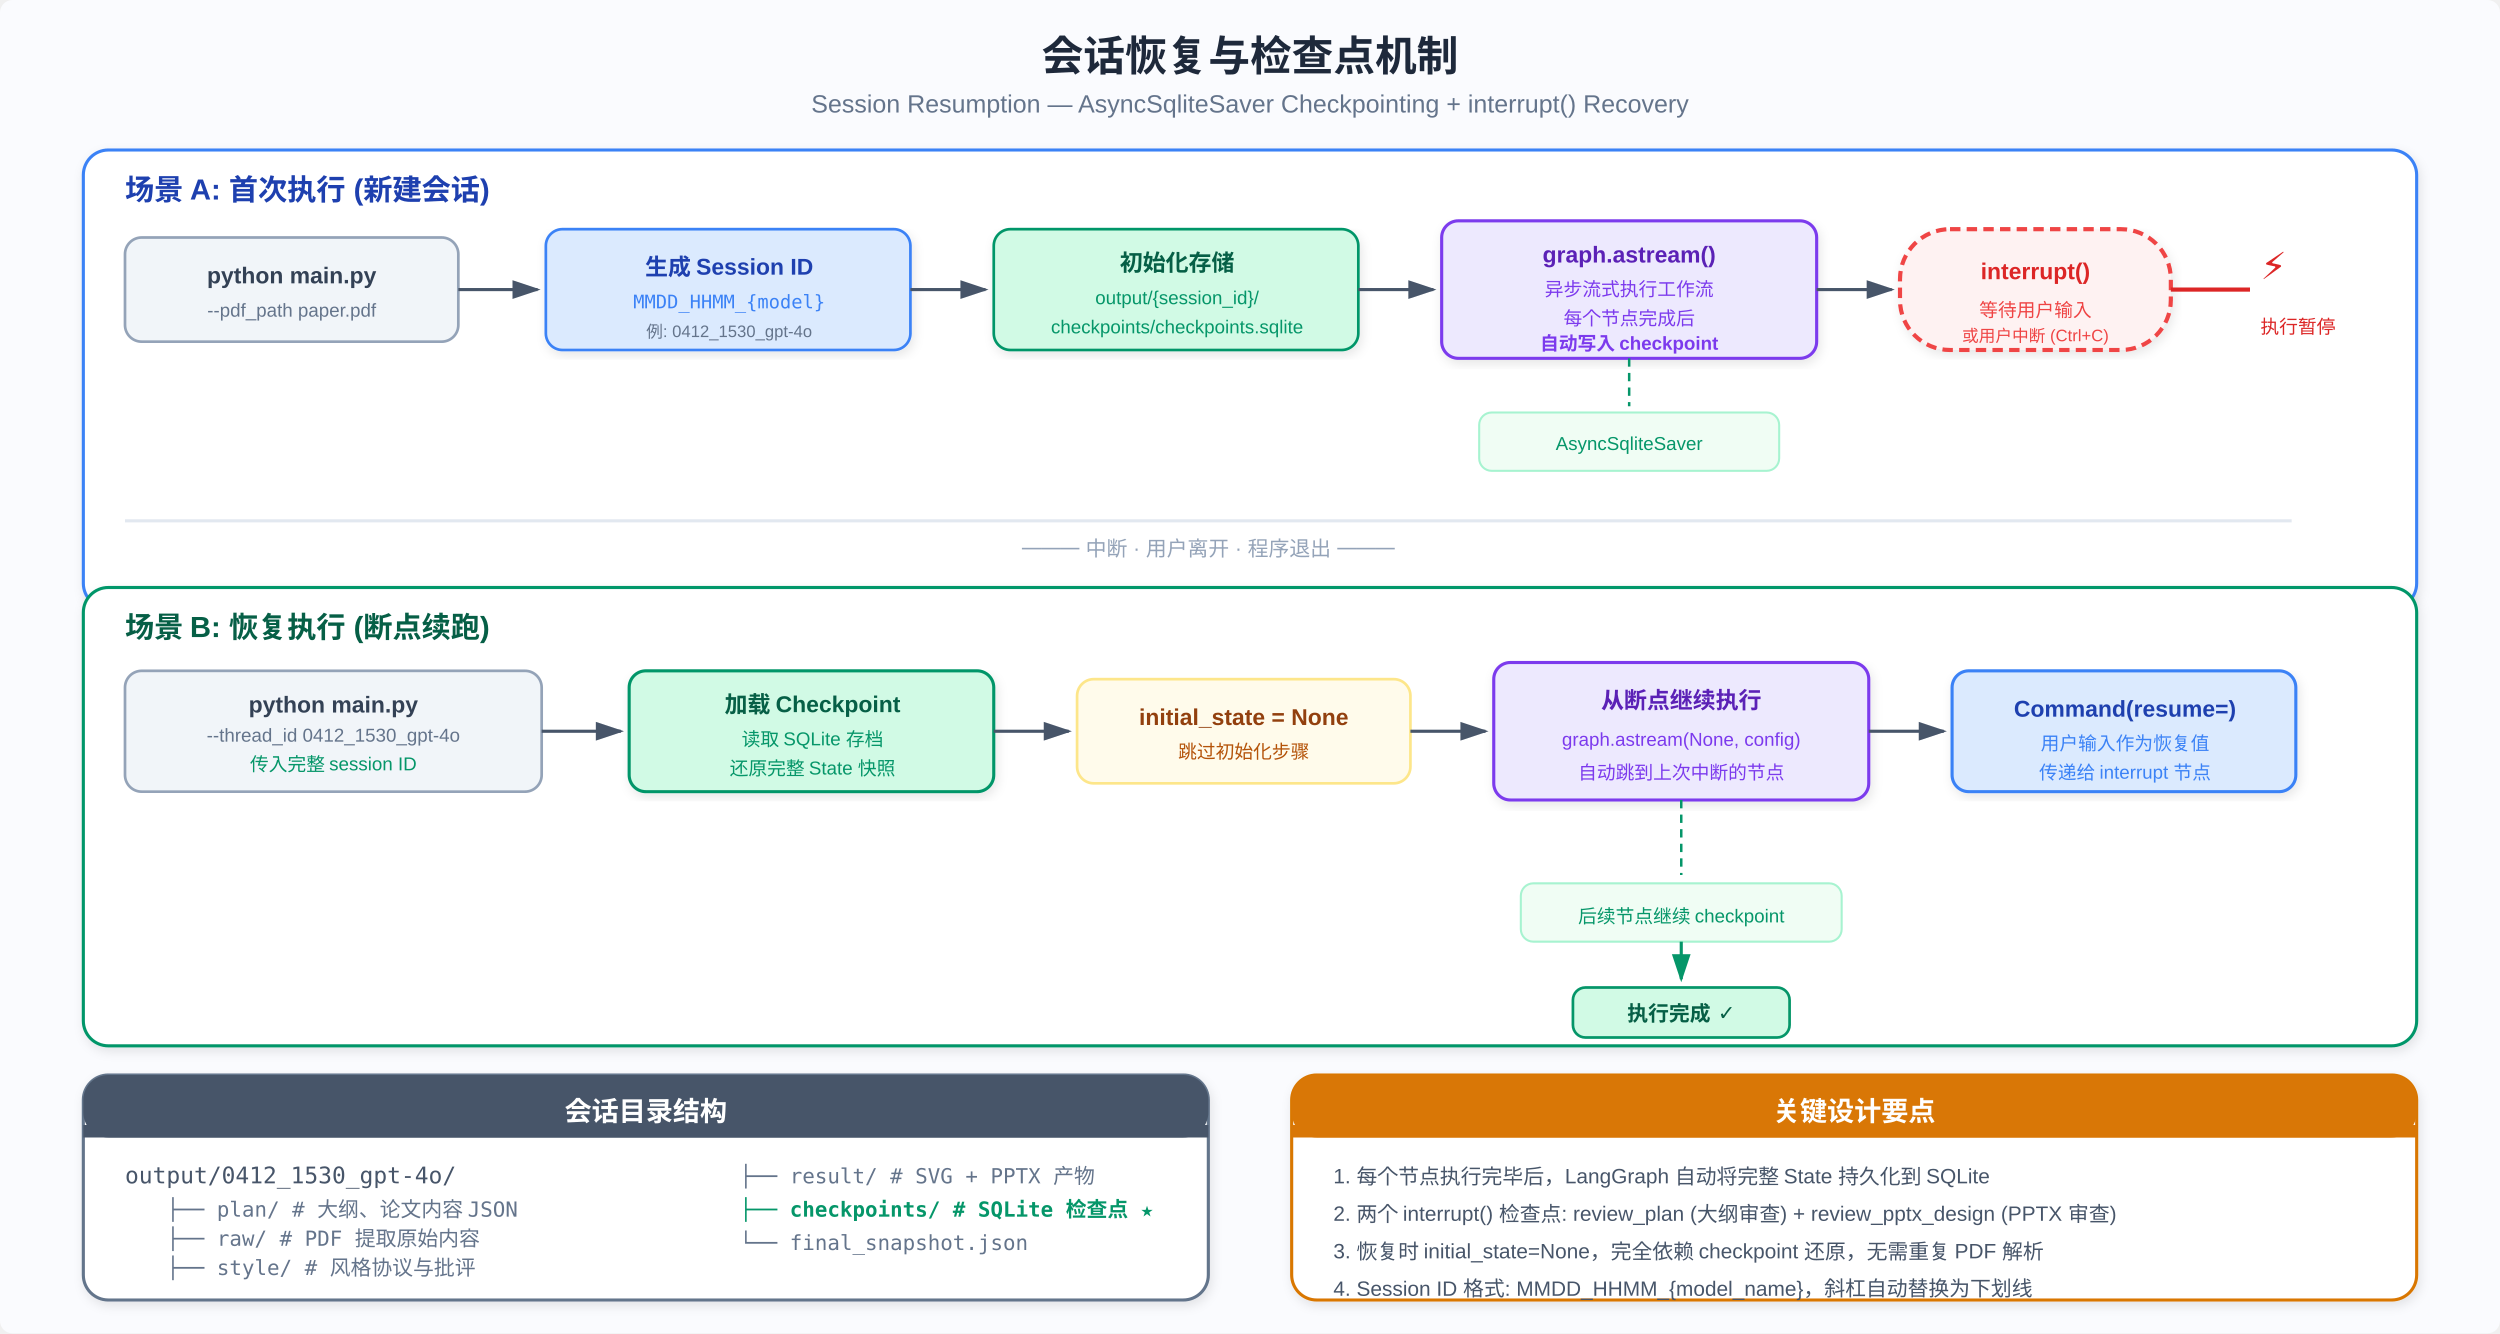
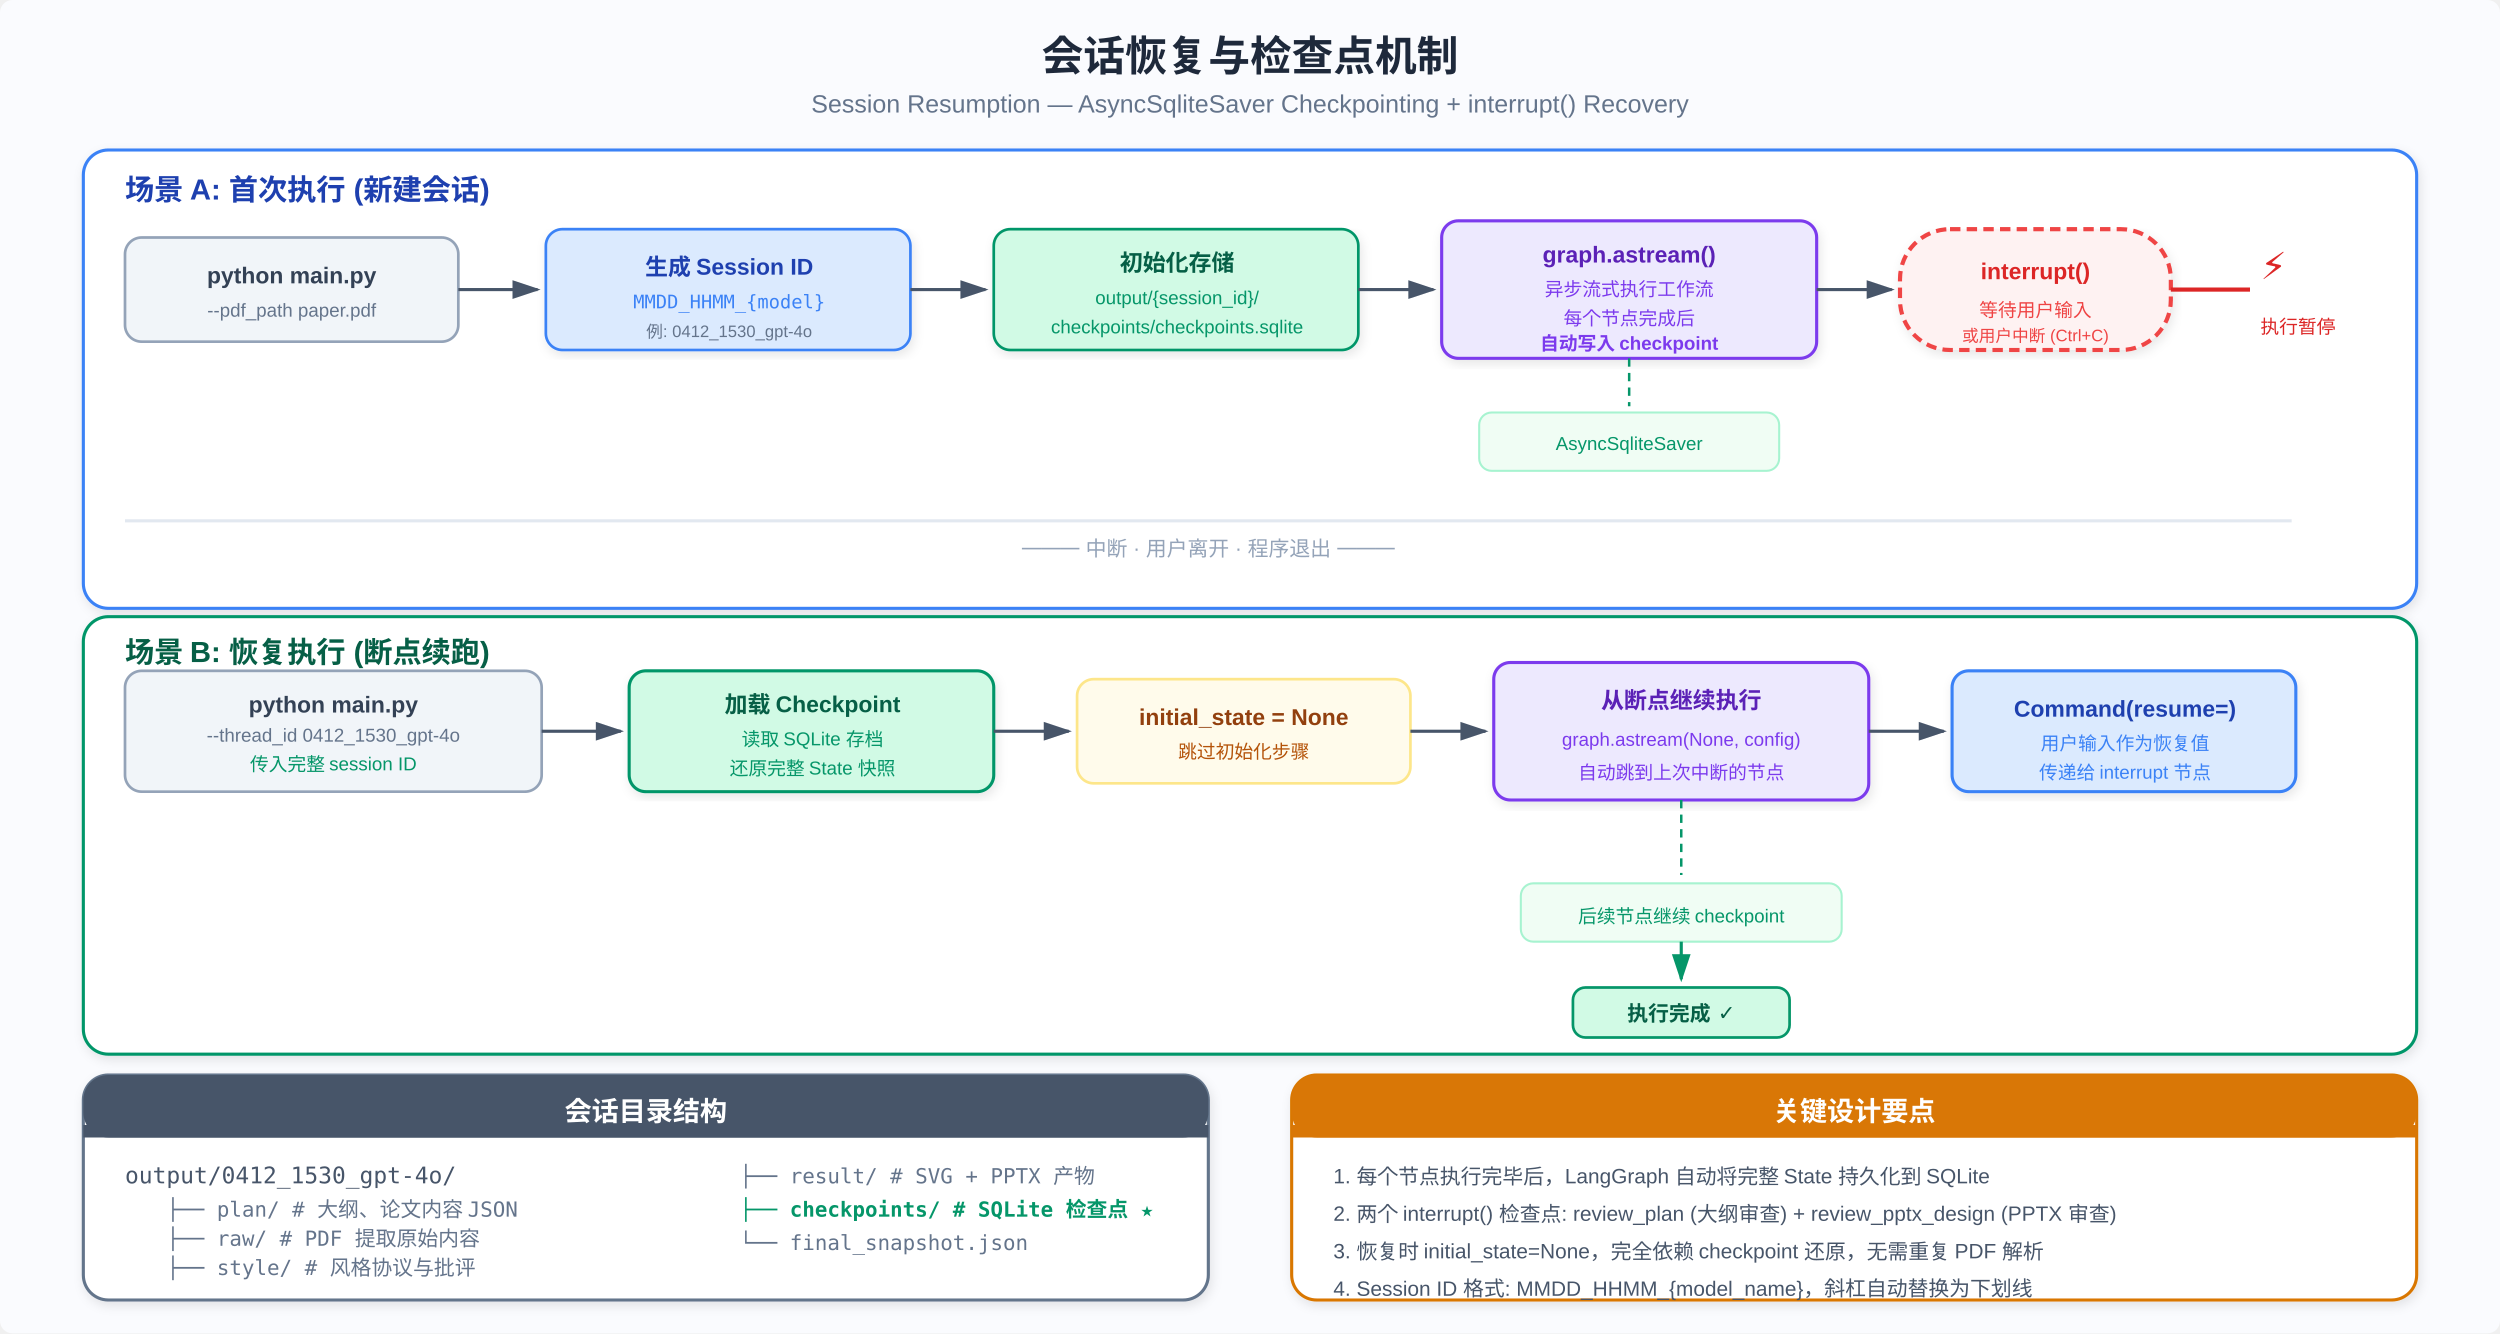
<svg xmlns="http://www.w3.org/2000/svg" viewBox="0 0 1200 640" font-family="'Segoe UI', Arial, sans-serif">
  <defs>
    <filter id="shadow" x="-4%" y="-4%" width="108%" height="112%">
      <feDropShadow dx="1" dy="2" stdDeviation="2.5" flood-opacity="0.10" />
    </filter>
    <marker id="arr" markerWidth="9" markerHeight="6" refX="8" refY="3" orient="auto" fill="#475569">
      <polygon points="0 0, 9 3, 0 6" />
    </marker>
    <marker id="arr-green" markerWidth="9" markerHeight="6" refX="8" refY="3" orient="auto" fill="#059669">
      <polygon points="0 0, 9 3, 0 6" />
    </marker>
    <marker id="arr-red" markerWidth="9" markerHeight="6" refX="8" refY="3" orient="auto" fill="#DC2626">
      <polygon points="0 0, 9 3, 0 6" />
    </marker>
    <marker id="arr-blue" markerWidth="9" markerHeight="6" refX="8" refY="3" orient="auto" fill="#2563EB">
      <polygon points="0 0, 9 3, 0 6" />
    </marker>
  </defs>
  <rect width="1200" height="640" fill="#FAFBFE" rx="6" />
  <text x="600" y="34" text-anchor="middle" font-size="20" font-weight="700" fill="#1E293B">会话恢复与检查点机制</text>
  <text x="600" y="54" text-anchor="middle" font-size="12" fill="#64748B">Session Resumption — AsyncSqliteSaver Checkpointing + interrupt() Recovery</text>
  <rect x="40" y="72" width="1120" height="220" rx="12" fill="#FFFFFF" stroke="#3B82F6" stroke-width="1.5" filter="url(#shadow)" />
  <text x="60" y="96" font-size="14" font-weight="700" fill="#1E40AF">场景 A: 首次执行 (新建会话)</text>
  <rect x="60" y="114" width="160" height="50" rx="8" fill="#F1F5F9" stroke="#94A3B8" stroke-width="1.3" />
  <text x="140" y="136" text-anchor="middle" font-size="11" font-weight="600" fill="#334155">python main.py</text>
  <text x="140" y="152" text-anchor="middle" font-size="9" fill="#64748B">--pdf_path paper.pdf</text>
  <line x1="220" y1="139" x2="258" y2="139" stroke="#475569" stroke-width="1.5" marker-end="url(#arr)" />
  <rect x="262" y="110" width="175" height="58" rx="8" fill="#DBEAFE" stroke="#3B82F6" stroke-width="1.3" filter="url(#shadow)" />
  <text x="350" y="132" text-anchor="middle" font-size="11" font-weight="600" fill="#1E40AF">生成 Session ID</text>
  <text x="350" y="148" text-anchor="middle" font-size="9" fill="#3B82F6" font-family="Consolas, monospace">MMDD_HHMM_{model}</text>
  <text x="350" y="162" text-anchor="middle" font-size="8" fill="#64748B">例: 0412_1530_gpt-4o</text>
  <line x1="437" y1="139" x2="473" y2="139" stroke="#475569" stroke-width="1.5" marker-end="url(#arr)" />
  <rect x="477" y="110" width="175" height="58" rx="8" fill="#D1FAE5" stroke="#059669" stroke-width="1.3" filter="url(#shadow)" />
  <text x="565" y="130" text-anchor="middle" font-size="11" font-weight="600" fill="#065F46">初始化存储</text>
  <text x="565" y="146" text-anchor="middle" font-size="9" fill="#059669">output/{session_id}/</text>
  <text x="565" y="160" text-anchor="middle" font-size="9" fill="#059669">checkpoints/checkpoints.sqlite</text>
  <line x1="652" y1="139" x2="688" y2="139" stroke="#475569" stroke-width="1.5" marker-end="url(#arr)" />
  <rect x="692" y="106" width="180" height="66" rx="8" fill="#EDE9FE" stroke="#7C3AED" stroke-width="1.5" filter="url(#shadow)" />
  <text x="782" y="126" text-anchor="middle" font-size="11" font-weight="600" fill="#5B21B6">graph.astream()</text>
  <text x="782" y="142" text-anchor="middle" font-size="9" fill="#7C3AED">异步流式执行工作流</text>
  <text x="782" y="156" text-anchor="middle" font-size="9" fill="#7C3AED">每个节点完成后</text>
  <text x="782" y="168" text-anchor="middle" font-size="9" font-weight="600" fill="#7C3AED">自动写入 checkpoint</text>
  <line x1="782" y1="172" x2="782" y2="195" stroke="#059669" stroke-width="1.2" stroke-dasharray="4,3" />
  <rect x="710" y="198" width="144" height="28" rx="6" fill="#F0FDF4" stroke="#A7F3D0" stroke-width="1" />
  <text x="782" y="216" text-anchor="middle" font-size="9" fill="#059669">AsyncSqliteSaver</text>
  <line x1="872" y1="139" x2="908" y2="139" stroke="#475569" stroke-width="1.5" marker-end="url(#arr)" />
  <rect x="912" y="110" width="130" height="58" rx="24" fill="#FEF2F2" stroke="#EF4444" stroke-width="2" stroke-dasharray="5,3" filter="url(#shadow)" />
  <text x="977" y="134" text-anchor="middle" font-size="11" font-weight="600" fill="#DC2626">interrupt()</text>
  <text x="977" y="152" text-anchor="middle" font-size="9" fill="#EF4444">等待用户输入</text>
  <text x="977" y="164" text-anchor="middle" font-size="8" fill="#EF4444">或用户中断 (Ctrl+C)</text>
  <line x1="1042" y1="139" x2="1080" y2="139" stroke="#DC2626" stroke-width="2" />
  <text x="1085" y="134" font-size="18" fill="#DC2626" font-weight="700">⚡</text>
  <text x="1085" y="160" font-size="9" fill="#DC2626">执行暂停</text>
  <line x1="60" y1="250" x2="1100" y2="250" stroke="#E2E8F0" stroke-width="1.5" />
  <text x="580" y="266" text-anchor="middle" font-size="10" fill="#94A3B8">⸻ 中断 · 用户离开 · 程序退出 ⸻</text>
-   <rect x="40" y="282" width="1120" height="220" rx="12" fill="#FFFFFF" stroke="#059669" stroke-width="1.5" filter="url(#shadow)" />
-   <text x="60" y="306" font-size="14" font-weight="700" fill="#065F46">场景 B: 恢复执行 (断点续跑)</text>
+   <rect x="40" y="296" width="1120" height="210" rx="12" fill="#FFFFFF" stroke="#059669" stroke-width="1.5" filter="url(#shadow)" />
+   <text x="60" y="318" font-size="14" font-weight="700" fill="#065F46">场景 B: 恢复执行 (断点续跑)</text>
  <rect x="60" y="322" width="200" height="58" rx="8" fill="#F1F5F9" stroke="#94A3B8" stroke-width="1.3" />
  <text x="160" y="342" text-anchor="middle" font-size="11" font-weight="600" fill="#334155">python main.py</text>
  <text x="160" y="356" text-anchor="middle" font-size="9" fill="#64748B">--thread_id 0412_1530_gpt-4o</text>
  <text x="160" y="370" text-anchor="middle" font-size="9" fill="#059669" font-weight="500">传入完整 session ID</text>
  <line x1="260" y1="351" x2="298" y2="351" stroke="#475569" stroke-width="1.5" marker-end="url(#arr)" />
  <rect x="302" y="322" width="175" height="58" rx="8" fill="#D1FAE5" stroke="#059669" stroke-width="1.5" filter="url(#shadow)" />
  <text x="390" y="342" text-anchor="middle" font-size="11" font-weight="600" fill="#065F46">加载 Checkpoint</text>
  <text x="390" y="358" text-anchor="middle" font-size="9" fill="#059669">读取 SQLite 存档</text>
  <text x="390" y="372" text-anchor="middle" font-size="9" fill="#059669">还原完整 State 快照</text>
  <line x1="477" y1="351" x2="513" y2="351" stroke="#475569" stroke-width="1.5" marker-end="url(#arr)" />
  <rect x="517" y="326" width="160" height="50" rx="8" fill="#FFFBEB" stroke="#FDE68A" stroke-width="1.3" />
  <text x="597" y="348" text-anchor="middle" font-size="11" font-weight="600" fill="#92400E">initial_state = None</text>
  <text x="597" y="364" text-anchor="middle" font-size="9" fill="#B45309">跳过初始化步骤</text>
  <line x1="677" y1="351" x2="713" y2="351" stroke="#475569" stroke-width="1.5" marker-end="url(#arr)" />
  <rect x="717" y="318" width="180" height="66" rx="8" fill="#EDE9FE" stroke="#7C3AED" stroke-width="1.5" filter="url(#shadow)" />
  <text x="807" y="340" text-anchor="middle" font-size="11" font-weight="600" fill="#5B21B6">从断点继续执行</text>
  <text x="807" y="358" text-anchor="middle" font-size="9" fill="#7C3AED">graph.astream(None, config)</text>
  <text x="807" y="374" text-anchor="middle" font-size="9" fill="#7C3AED">自动跳到上次中断的节点</text>
  <line x1="897" y1="351" x2="933" y2="351" stroke="#475569" stroke-width="1.5" marker-end="url(#arr)" />
  <rect x="937" y="322" width="165" height="58" rx="8" fill="#DBEAFE" stroke="#3B82F6" stroke-width="1.5" filter="url(#shadow)" />
  <text x="1020" y="344" text-anchor="middle" font-size="11" font-weight="600" fill="#1E40AF">Command(resume=)</text>
  <text x="1020" y="360" text-anchor="middle" font-size="9" fill="#3B82F6">用户输入作为恢复值</text>
  <text x="1020" y="374" text-anchor="middle" font-size="9" fill="#3B82F6">传递给 interrupt 节点</text>
  <line x1="807" y1="384" x2="807" y2="420" stroke="#059669" stroke-width="1.2" stroke-dasharray="4,3" />
  <rect x="730" y="424" width="154" height="28" rx="6" fill="#F0FDF4" stroke="#A7F3D0" stroke-width="1" />
  <text x="807" y="443" text-anchor="middle" font-size="9" fill="#059669" font-weight="500">后续节点继续 checkpoint</text>
  <line x1="807" y1="452" x2="807" y2="470" stroke="#059669" stroke-width="1.5" marker-end="url(#arr-green)" />
  <rect x="755" y="474" width="104" height="24" rx="6" fill="#D1FAE5" stroke="#059669" stroke-width="1.3" />
  <text x="807" y="490" text-anchor="middle" font-size="10" font-weight="600" fill="#065F46">执行完成 ✓</text>
  <rect x="40" y="516" width="540" height="108" rx="12" fill="#FFFFFF" stroke="#64748B" stroke-width="1.5" filter="url(#shadow)" />
  <rect x="40" y="516" width="540" height="30" rx="12" fill="#475569" />
  <rect x="40" y="540" width="540" height="6" fill="#475569" />
  <text x="310" y="538" text-anchor="middle" font-size="13" font-weight="700" fill="#FFFFFF">会话目录结构</text>
  <text x="60" y="568" font-size="11" fill="#475569" font-family="Consolas, monospace">output/0412_1530_gpt-4o/</text>
  <text x="80" y="584" font-size="10" fill="#64748B" font-family="Consolas, monospace">├── plan/          # 大纲、论文内容 JSON</text>
  <text x="80" y="598" font-size="10" fill="#64748B" font-family="Consolas, monospace">├── raw/           # PDF 提取原始内容</text>
  <text x="80" y="612" font-size="10" fill="#64748B" font-family="Consolas, monospace">├── style/         # 风格协议与批评</text>
  <text x="355" y="568" font-size="10" fill="#64748B" font-family="Consolas, monospace">├── result/        # SVG + PPTX 产物</text>
  <text x="355" y="584" font-size="10" fill="#059669" font-family="Consolas, monospace" font-weight="600">├── checkpoints/   # SQLite 检查点 ★</text>
  <text x="355" y="600" font-size="10" fill="#64748B" font-family="Consolas, monospace">└── final_snapshot.json</text>
  <rect x="620" y="516" width="540" height="108" rx="12" fill="#FFFFFF" stroke="#D97706" stroke-width="1.5" filter="url(#shadow)" />
  <rect x="620" y="516" width="540" height="30" rx="12" fill="#D97706" />
  <rect x="620" y="540" width="540" height="6" fill="#D97706" />
  <text x="890" y="538" text-anchor="middle" font-size="13" font-weight="700" fill="#FFFFFF">关键设计要点</text>
  <text x="640" y="568" font-size="10" fill="#475569">1. 每个节点执行完毕后，LangGraph 自动将完整 State 持久化到 SQLite</text>
  <text x="640" y="586" font-size="10" fill="#475569">2. 两个 interrupt() 检查点: review_plan (大纲审查) + review_pptx_design (PPTX 审查)</text>
  <text x="640" y="604" font-size="10" fill="#475569">3. 恢复时 initial_state=None，完全依赖 checkpoint 还原，无需重复 PDF 解析</text>
  <text x="640" y="622" font-size="10" fill="#475569">4. Session ID 格式: MMDD_HHMM_{model_name}，斜杠自动替换为下划线</text>
</svg>
